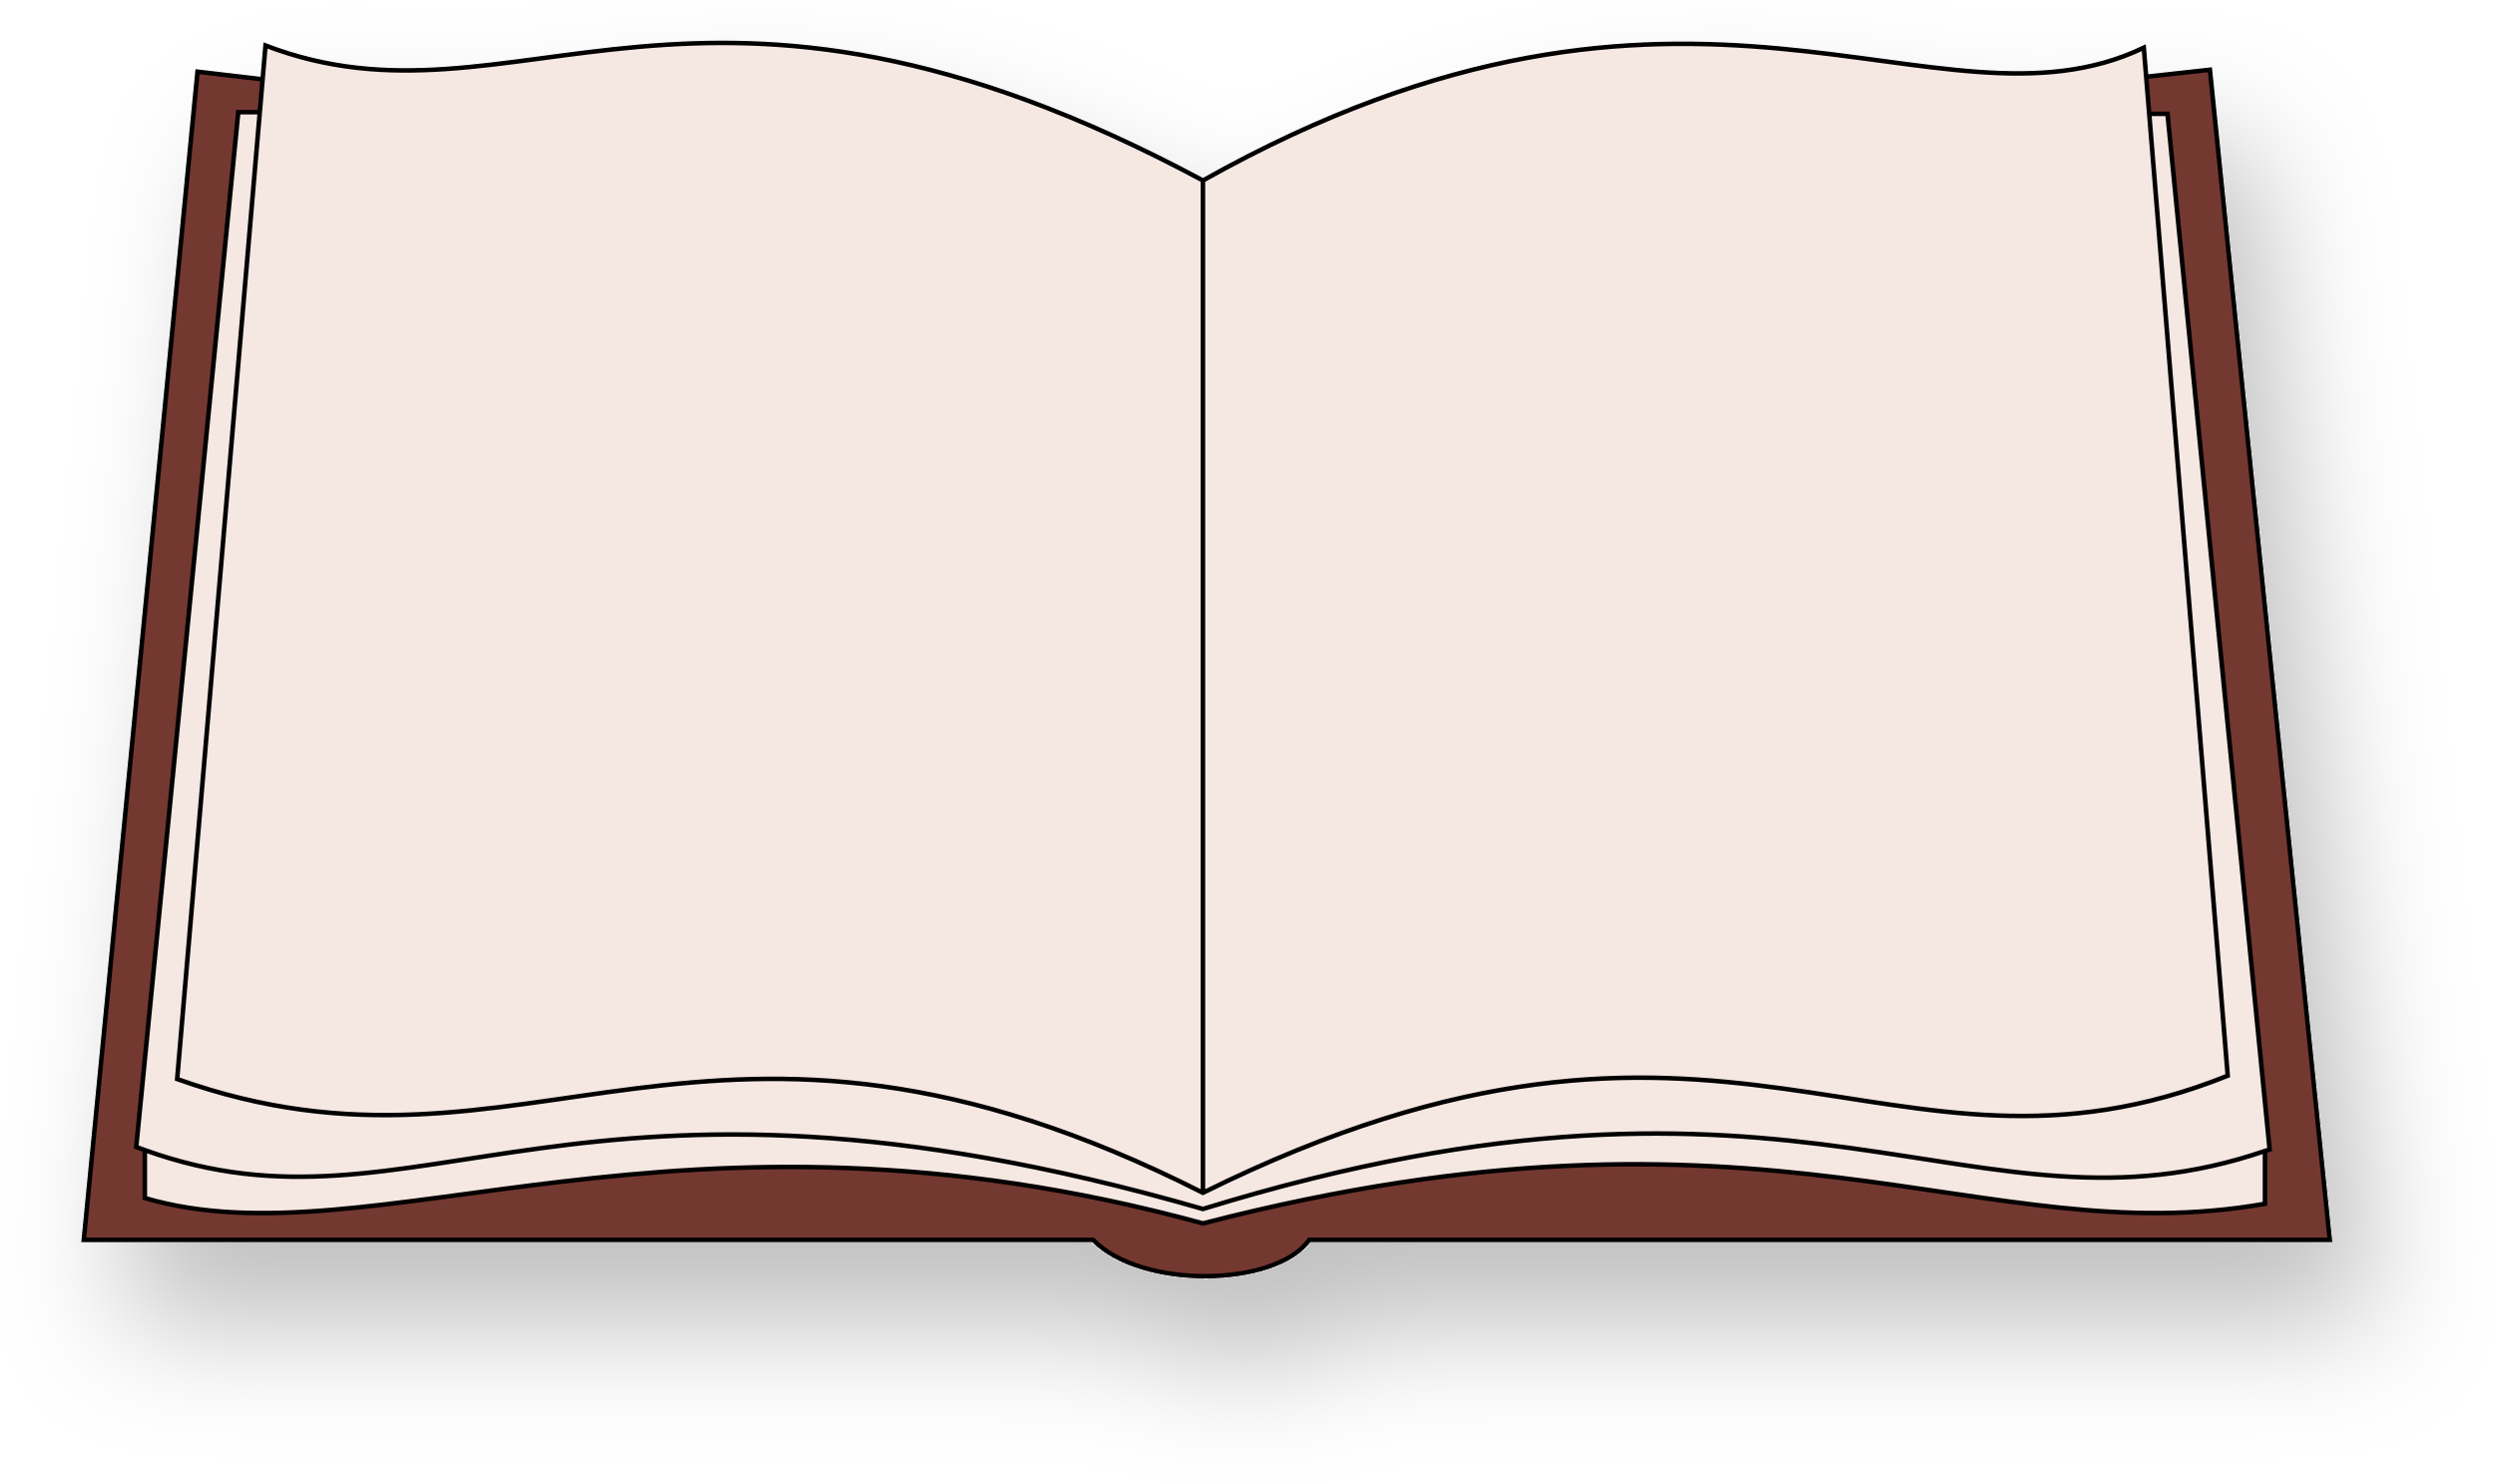
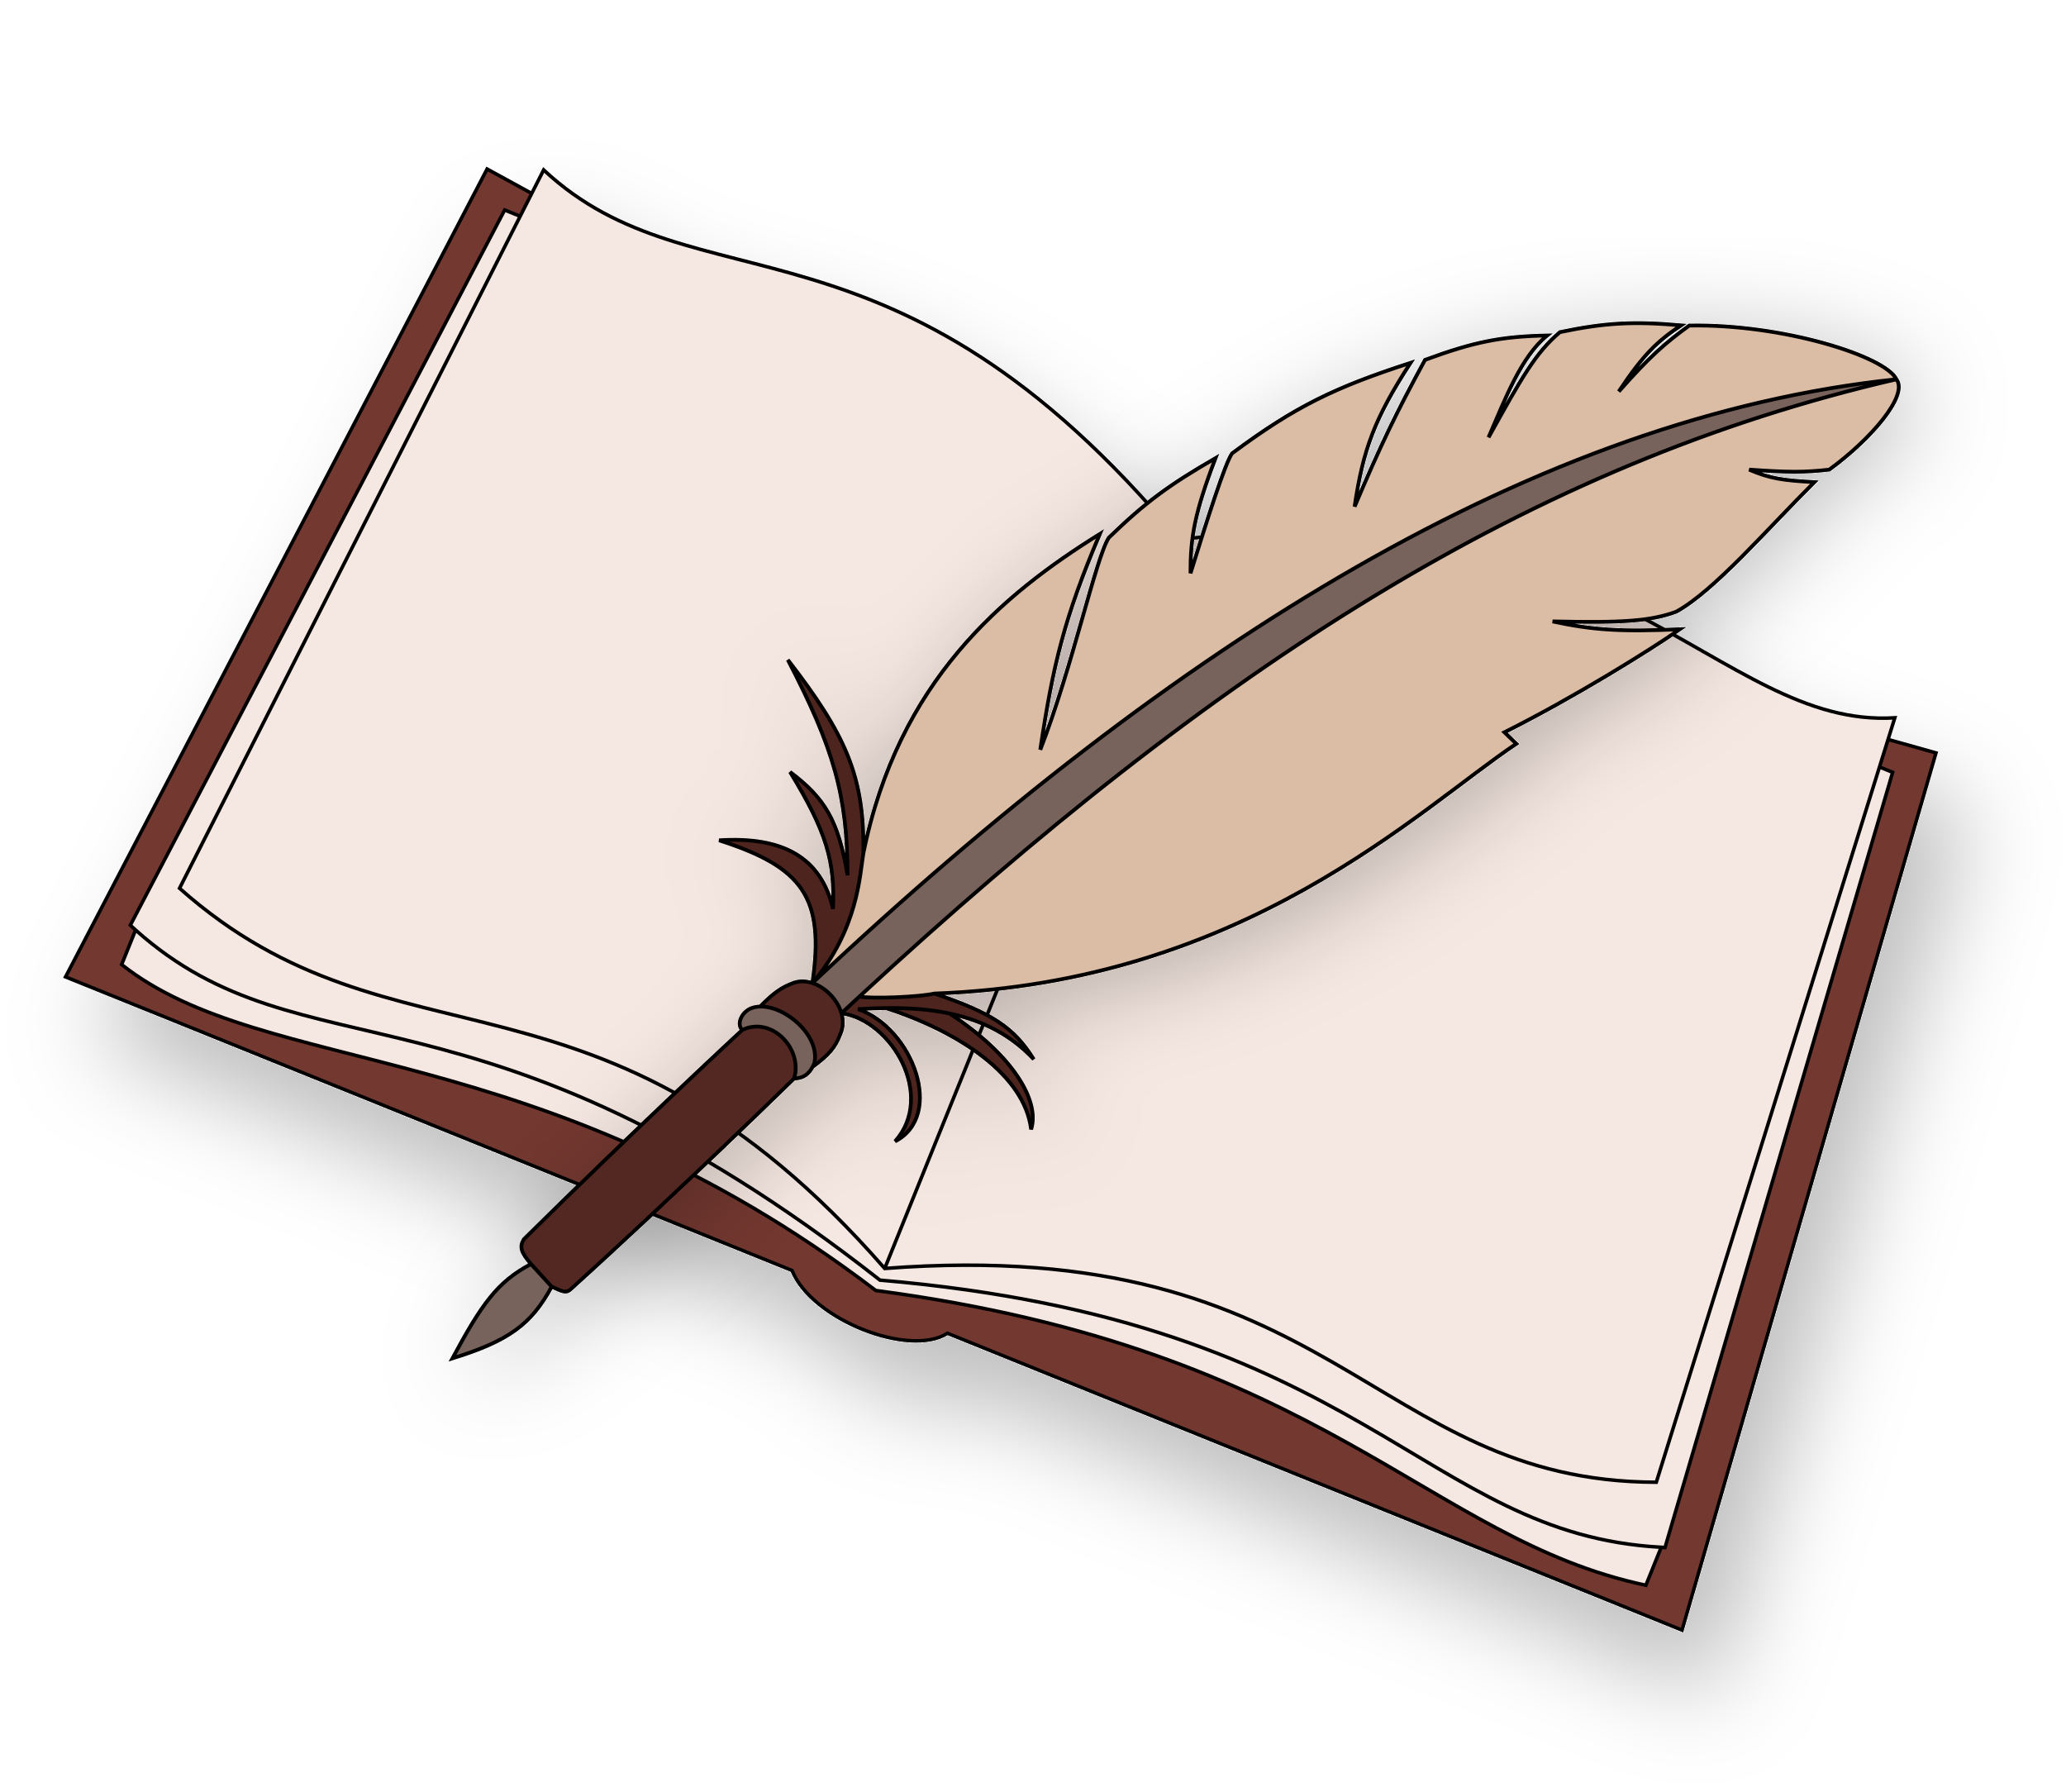
- <svg xmlns="http://www.w3.org/2000/svg" width="614" height="365" viewBox="0 0 614 365" fill="none">
-   <g filter="url(#filter0_d_1159_391)">
-     <path d="M48.608 17.641L20.614 305.135H269.013C280.762 317.296 313.926 316.797 322.18 305.135L573.354 305.135L543.841 17.161L528.158 18.89L528.903 28.016H533.405L558.543 282.89C558.16 283.012 557.777 283.132 557.396 283.249V296.243C487.379 308.615 435.191 265.138 296.032 301.072C166.302 265.605 91.514 311.253 35.639 294.834V283.037C34.937 282.784 34.231 282.523 33.521 282.254L58.636 27.598H63.936L64.627 19.517L48.608 17.641Z" fill="#733830" />
-     <path d="M296.032 297.527C140.543 252.664 103.354 307.391 35.639 283.037V294.834C91.514 311.253 166.302 265.605 296.032 301.072C435.191 265.138 487.379 308.615 557.396 296.243V283.249C485.424 307.899 444.135 251.882 296.032 297.527Z" fill="#F5E7E1" />
-     <path d="M63.936 27.598H58.636L33.521 282.254C34.231 282.523 34.937 282.784 35.639 283.037C103.354 307.391 140.543 252.664 296.032 297.527C444.135 251.882 485.424 307.899 557.396 283.249C557.777 283.132 558.16 283.012 558.543 282.89L533.405 28.016H528.903L548.227 264.732C464.02 298.501 424.715 229.8 296.032 293.537C173.363 231.451 130.425 296.519 43.599 265.547L63.936 27.598Z" fill="#F5E7E1" />
-     <path d="M296.032 293.537C424.715 229.8 464.02 298.501 548.227 264.732L528.903 28.016L528.158 18.89L527.575 11.738C476.278 36.255 416.429 -23.156 296.032 44.409V293.537Z" fill="#F5E7E1" />
-     <path d="M65.338 11.195L64.627 19.517L63.936 27.598L43.599 265.547C130.425 296.519 173.363 231.451 296.032 293.537V44.409C170.919 -22.719 127.234 34.945 65.338 11.195Z" fill="#F5E7E1" />
-     <path d="M528.158 18.89L543.841 17.161L573.354 305.135L322.18 305.135C313.926 316.797 280.762 317.296 269.013 305.135H20.614L48.608 17.641L64.627 19.517M527.575 11.738L528.158 18.89L528.903 28.016M65.338 11.195L64.627 19.517L63.936 27.598M528.903 28.016H533.405L558.543 282.89C558.16 283.012 557.777 283.132 557.396 283.249C485.424 307.899 444.135 251.882 296.032 297.527C140.543 252.664 103.354 307.391 35.639 283.037C34.937 282.784 34.231 282.523 33.521 282.254L58.636 27.598H63.936M63.936 27.598L43.599 265.547M296.032 44.409C170.919 -22.719 127.234 34.945 65.338 11.195L43.599 265.547C130.425 296.519 173.363 231.451 296.032 293.537C424.715 229.8 464.02 298.501 548.227 264.732L528.903 28.016M35.639 283.037V294.834C91.514 311.253 166.302 265.605 296.032 301.072C435.191 265.138 487.379 308.615 557.396 296.243V283.249M296.032 293.537V44.409M296.032 44.409C416.429 -23.156 476.278 36.255 527.575 11.738L548.227 264.732" stroke="black" stroke-width="1.114" />
+ <svg xmlns="http://www.w3.org/2000/svg" width="655" height="568" viewBox="0 0 655 568" fill="none">
+   <g filter="url(#filter0_d_779_3792)">
+     <path d="M154.431 53.575L20.778 309.648L251.089 402.7C257.427 418.376 288.364 430.338 300.385 422.616L533.27 516.708L613.783 238.648L598.594 234.376L595.866 243.116L600.04 244.803L527.87 490.535C527.469 490.504 527.07 490.472 526.672 490.438L521.805 502.485C452.251 487.727 420.15 427.867 277.663 409.054C170.665 327.572 84.223 341.88 38.568 305.726L42.987 294.787C42.43 294.29 41.873 293.783 41.316 293.268L159.998 66.563L164.913 68.549L168.58 61.315L154.431 53.575Z" fill="#733830" />
+     <path d="M278.991 405.768C151.63 305.924 96.648 342.735 42.987 294.787L38.568 305.726C84.223 341.88 170.665 327.572 277.663 409.054C420.15 427.867 452.251 487.727 521.805 502.485L526.672 490.438C450.707 486.331 433.409 418.926 278.991 405.768Z" fill="#F5E7E1" />
+     <path d="M164.913 68.549L159.998 66.563L41.316 293.268C41.873 293.783 42.43 294.29 42.987 294.787C96.648 342.735 151.63 305.924 278.991 405.768C433.409 418.926 450.707 486.331 526.672 490.438C527.07 490.472 527.469 490.504 527.87 490.535L600.04 244.803L595.866 243.116L525.108 469.834C434.382 469.599 423.675 391.177 280.486 402.068C190.006 298.55 125.82 342.795 56.919 281.553L164.913 68.549Z" fill="#F5E7E1" />
+     <path d="M280.486 402.068C423.675 391.177 434.382 469.599 525.108 469.834L595.866 243.116L598.594 234.376L600.732 227.526C543.986 231.042 510.751 153.537 373.811 171.08L280.486 402.068Z" fill="#F5E7E1" />
+     <path d="M172.357 53.865L168.58 61.315L164.913 68.549L56.919 281.553C125.82 342.795 190.006 298.55 280.486 402.068L373.811 171.08C282.955 61.972 220.85 99.073 172.357 53.865Z" fill="#F5E7E1" />
+     <path d="M598.594 234.376L613.783 238.648L533.27 516.708L300.385 422.616C288.364 430.338 257.427 418.376 251.089 402.7L20.778 309.648L154.431 53.575L168.58 61.315M600.732 227.526L598.594 234.376L595.866 243.116M172.357 53.865L168.58 61.315L164.913 68.549M595.866 243.116L600.04 244.803L527.87 490.535C527.469 490.504 527.07 490.472 526.672 490.438C450.707 486.331 433.409 418.926 278.991 405.768C151.63 305.924 96.648 342.735 42.987 294.787C42.43 294.29 41.873 293.783 41.316 293.268L159.998 66.563L164.913 68.549M164.913 68.549L56.919 281.553M373.811 171.08C282.955 61.972 220.85 99.073 172.357 53.865L56.919 281.553C125.82 342.795 190.006 298.55 280.486 402.068C423.675 391.177 434.382 469.599 525.108 469.834L595.866 243.116M42.987 294.787L38.568 305.726C84.223 341.88 170.665 327.572 277.663 409.054C420.15 427.867 452.251 487.727 521.805 502.485L526.672 490.438M280.486 402.068L373.811 171.08M373.811 171.08C510.751 153.537 543.986 231.042 600.732 227.526L525.108 469.834" stroke="black" stroke-width="1.114" />
+   </g>
+   <g filter="url(#filter1_d_779_3792)">
+     <path d="M143.431 430.568C161.357 425.02 168.542 419.693 174.906 407.844L168.349 400.663C157.598 406.306 152.626 413.511 143.431 430.568Z" fill="#77635C" />
+     <path d="M168.349 400.663L174.906 407.844L175.078 407.923C178.34 409.414 179.505 409.946 180.803 408.771C215.783 377.136 251.757 341.858 251.757 341.858C254.61 332.492 244.717 321.975 235.312 326.476C235.312 326.476 201.096 358.132 166.057 392.833C164.685 395.175 165.047 396.845 168.349 400.663Z" fill="#532822" />
+     <path d="M235.312 326.476C244.717 321.975 254.61 332.492 251.757 341.858C254.806 341.787 256.426 340.41 257.621 338.179C257.814 337.818 257.996 337.435 258.171 337.032C260.156 328.432 249.136 318.829 240.978 319.047C240.052 319.071 239.164 319.223 238.335 319.516C235.221 320.618 233.34 324.525 235.312 326.476Z" fill="#77635C" />
+     <path d="M258.171 337.032C257.996 337.435 257.814 337.818 257.621 338.179C262.797 334.383 264.788 332.101 266.452 327.712C267.373 325.591 267.388 323.321 266.766 321.162C265.524 316.848 261.74 312.972 257.557 311.596C255.642 310.966 253.644 310.859 251.767 311.474C247.759 312.949 245.4 314.581 240.978 319.047C249.136 318.829 260.156 328.432 258.171 337.032Z" fill="#532822" />
+     <path d="M257.557 311.596C261.74 312.972 265.524 316.848 266.766 321.162C268.667 319.39 270.565 317.63 272.458 315.882C386.092 210.939 485.671 146.851 601.24 120.224C487.838 132.057 373.053 203.097 257.557 311.596Z" fill="#77635C" />
+     <path d="M280.87 319.535C304.249 327.11 324.82 340.809 326.908 357.985C329.834 348.553 320.503 333.933 301.052 321.255C294.968 319.964 288.489 319.461 280.87 319.535Z" fill="#4E241E" />
+     <path d="M266.766 321.162C282.658 323.369 296.678 347.293 283.773 361.784C299.628 353.59 289.385 325.845 272.029 319.867C275.096 319.676 278.041 319.563 280.87 319.535C288.489 319.461 294.968 319.964 301.052 321.255C311.773 323.531 320.628 328.166 327.752 335.773C321.467 325.693 314.62 321.107 296.244 314.931C291.526 316.027 276.413 316.66 272.458 315.882C270.565 317.63 268.667 319.39 266.766 321.162Z" fill="#4E241E" />
+     <path d="M227.998 266.36C254.366 274.842 261.539 284.316 257.557 311.596C272.125 294.542 272.59 276.981 273.701 270.543C274.201 246.089 268.01 232.694 249.774 209.154C264.407 237.312 268.63 252.274 268.712 277.441C265.75 259.778 261.438 252.985 250.482 244.69C262.101 263.748 264.723 273.128 264.093 288.075C260.341 271.837 248.305 265.063 227.998 266.36Z" fill="#4E241E" />
+     <path d="M601.24 120.224C485.671 146.851 386.092 210.939 272.458 315.882C276.413 316.66 291.526 316.027 296.244 314.931C394.666 311.448 449.715 256.49 480.735 235.755L476.97 232.115C499.037 221.054 522.91 206.204 532.586 199.464C513.494 200.306 504.812 199.674 492.232 196.974C514.552 197.479 523.412 196.867 531.475 193.875C543.546 187.196 559.847 168.14 575.231 152.825C565.453 152.271 561.174 151.732 554.564 148.861C566.52 149.726 572.19 149.772 579.959 148.863C592.893 139.444 605.186 125.402 601.24 120.224Z" fill="#DBBCA5" />
+     <path d="M257.557 311.596C373.053 203.097 487.838 132.057 601.24 120.224C597.769 112.918 565.137 102.633 535.561 103.187C527.982 108.684 523.089 112.911 513.216 124.093C521.047 112.289 525.577 108.042 532.995 103.121C518.096 101.827 509.002 102.239 494.56 105.274C486.84 111.793 482.535 119.515 471.923 138.636C477.193 126.503 482.195 113.11 490.534 106.331C475.931 106.645 467.455 108.295 451.783 114.067C442.61 130.931 437.708 141.074 429.465 160.585C432.127 142.513 435.845 132.52 447.215 114.997C423.468 122.72 410.889 128.61 390.609 143.708C388.488 146.535 382.557 165.161 377.436 181.707C377.421 170.253 378.716 162.661 385.386 145.188C370.586 153.729 363.113 159.217 351.514 170.449C347.436 176.726 339.945 211.644 329.814 237.637C333.865 210.54 337.537 195.508 348.712 169.231C317.888 188.379 284.748 215.895 273.701 270.543C272.59 276.981 272.125 294.542 257.557 311.596Z" fill="#DBBCA5" />
+     <path d="M174.906 407.844C168.542 419.693 161.357 425.02 143.431 430.568C152.626 413.511 157.598 406.306 168.349 400.663M174.906 407.844L168.349 400.663M174.906 407.844L175.078 407.923M251.757 341.858C251.757 341.858 215.783 377.136 180.803 408.771C179.505 409.946 178.34 409.414 175.078 407.923C175.021 407.897 174.964 407.871 174.906 407.844M168.349 400.663C165.047 396.845 164.685 395.175 166.057 392.833C201.096 358.132 235.312 326.476 235.312 326.476M235.312 326.476C244.717 321.975 254.61 332.492 251.757 341.858M257.621 338.179C257.814 337.818 257.996 337.435 258.171 337.032C260.156 328.432 249.136 318.829 240.978 319.047C240.052 319.071 239.164 319.223 238.335 319.516C235.221 320.618 233.34 324.525 235.312 326.476M251.757 341.858C254.806 341.787 256.426 340.41 257.621 338.179M240.978 319.047C245.4 314.581 247.759 312.949 251.767 311.474C253.644 310.859 255.642 310.966 257.557 311.596C261.74 312.972 265.524 316.848 266.766 321.162C267.388 323.321 267.373 325.591 266.452 327.712C264.788 332.101 262.797 334.383 257.621 338.179M266.766 321.162C282.658 323.369 296.678 347.293 283.773 361.784C299.628 353.59 289.385 325.845 272.029 319.867C275.096 319.676 278.041 319.563 280.87 319.535M601.24 120.224C485.671 146.851 386.092 210.939 272.458 315.882C270.565 317.63 268.667 319.39 266.766 321.162M601.24 120.224C487.838 132.057 373.053 203.097 257.557 311.596M272.458 315.882C276.413 316.66 291.526 316.027 296.244 314.931C394.666 311.448 449.715 256.49 480.735 235.755L476.97 232.115C499.037 221.054 522.91 206.204 532.586 199.464C513.494 200.306 504.812 199.674 492.232 196.974C514.552 197.479 523.412 196.867 531.475 193.875C543.546 187.196 559.847 168.14 575.231 152.825C565.453 152.271 561.174 151.732 554.564 148.861C566.52 149.726 572.19 149.772 579.959 148.863C592.893 139.444 605.186 125.402 601.24 120.224M601.24 120.224C597.769 112.918 565.137 102.633 535.561 103.187C527.982 108.684 523.089 112.911 513.216 124.093C521.047 112.289 525.577 108.042 532.995 103.121C518.096 101.827 509.002 102.239 494.56 105.274C486.84 111.793 482.535 119.515 471.923 138.636C477.193 126.503 482.195 113.11 490.534 106.331C475.931 106.645 467.455 108.295 451.783 114.067C442.61 130.931 437.708 141.074 429.465 160.585C432.127 142.513 435.845 132.52 447.215 114.997C423.468 122.72 410.889 128.61 390.609 143.708C388.488 146.535 382.557 165.161 377.436 181.707C377.421 170.253 378.716 162.661 385.386 145.188C370.586 153.729 363.113 159.217 351.514 170.449C347.436 176.726 339.945 211.644 329.814 237.637C333.865 210.54 337.537 195.508 348.712 169.231C317.888 188.379 284.748 215.895 273.701 270.543M257.557 311.596C261.539 284.316 254.366 274.842 227.998 266.36C248.305 265.063 260.341 271.837 264.093 288.075C264.723 273.128 262.101 263.748 250.482 244.69C261.438 252.985 265.75 259.778 268.712 277.441C268.63 252.274 264.407 237.312 249.774 209.154C268.01 232.694 274.201 246.089 273.701 270.543M257.557 311.596C272.125 294.542 272.59 276.981 273.701 270.543M296.244 314.931C314.62 321.107 321.467 325.693 327.752 335.773C320.628 328.166 311.773 323.531 301.052 321.255M280.87 319.535C304.249 327.11 324.82 340.809 326.908 357.985C329.834 348.553 320.503 333.933 301.052 321.255M280.87 319.535C288.489 319.461 294.968 319.964 301.052 321.255" stroke="black" stroke-width="1.203" />
  </g>
  <defs>
-     <filter id="filter0_d_1159_391" x="0" y="0" width="613.971" height="364.626" filterUnits="userSpaceOnUse" color-interpolation-filters="sRGB">
+     <filter id="filter0_d_779_3792" x="0" y="42.812" width="654.474" height="524.645" filterUnits="userSpaceOnUse" color-interpolation-filters="sRGB">
      <feFlood flood-opacity="0" result="BackgroundImageFix" />
      <feColorMatrix in="SourceAlpha" type="matrix" values="0 0 0 0 0 0 0 0 0 0 0 0 0 0 0 0 0 0 127 0" result="hardAlpha" />
      <feOffset dx="10" dy="20" />
      <feGaussianBlur stdDeviation="15" />
      <feComposite in2="hardAlpha" operator="out" />
      <feColorMatrix type="matrix" values="0 0 0 0 0 0 0 0 0 0 0 0 0 0 0 0 0 0 0.25 0" />
-       <feBlend mode="normal" in2="BackgroundImageFix" result="effect1_dropShadow_1159_391" />
-       <feBlend mode="normal" in="SourceGraphic" in2="effect1_dropShadow_1159_391" result="shape" />
+       <feBlend mode="normal" in2="BackgroundImageFix" result="effect1_dropShadow_779_3792" />
+       <feBlend mode="normal" in="SourceGraphic" in2="effect1_dropShadow_779_3792" result="shape" />
+     </filter>
+     <filter id="filter1_d_779_3792" x="117.204" y="75.828" width="520.388" height="389.75" filterUnits="userSpaceOnUse" color-interpolation-filters="sRGB">
+       <feFlood flood-opacity="0" result="BackgroundImageFix" />
+       <feColorMatrix in="SourceAlpha" type="matrix" values="0 0 0 0 0 0 0 0 0 0 0 0 0 0 0 0 0 0 127 0" result="hardAlpha" />
+       <feOffset dx="5" dy="4" />
+       <feGaussianBlur stdDeviation="15" />
+       <feComposite in2="hardAlpha" operator="out" />
+       <feColorMatrix type="matrix" values="0 0 0 0 0 0 0 0 0 0 0 0 0 0 0 0 0 0 0.25 0" />
+       <feBlend mode="normal" in2="BackgroundImageFix" result="effect1_dropShadow_779_3792" />
+       <feBlend mode="normal" in="SourceGraphic" in2="effect1_dropShadow_779_3792" result="shape" />
    </filter>
  </defs>
</svg>
